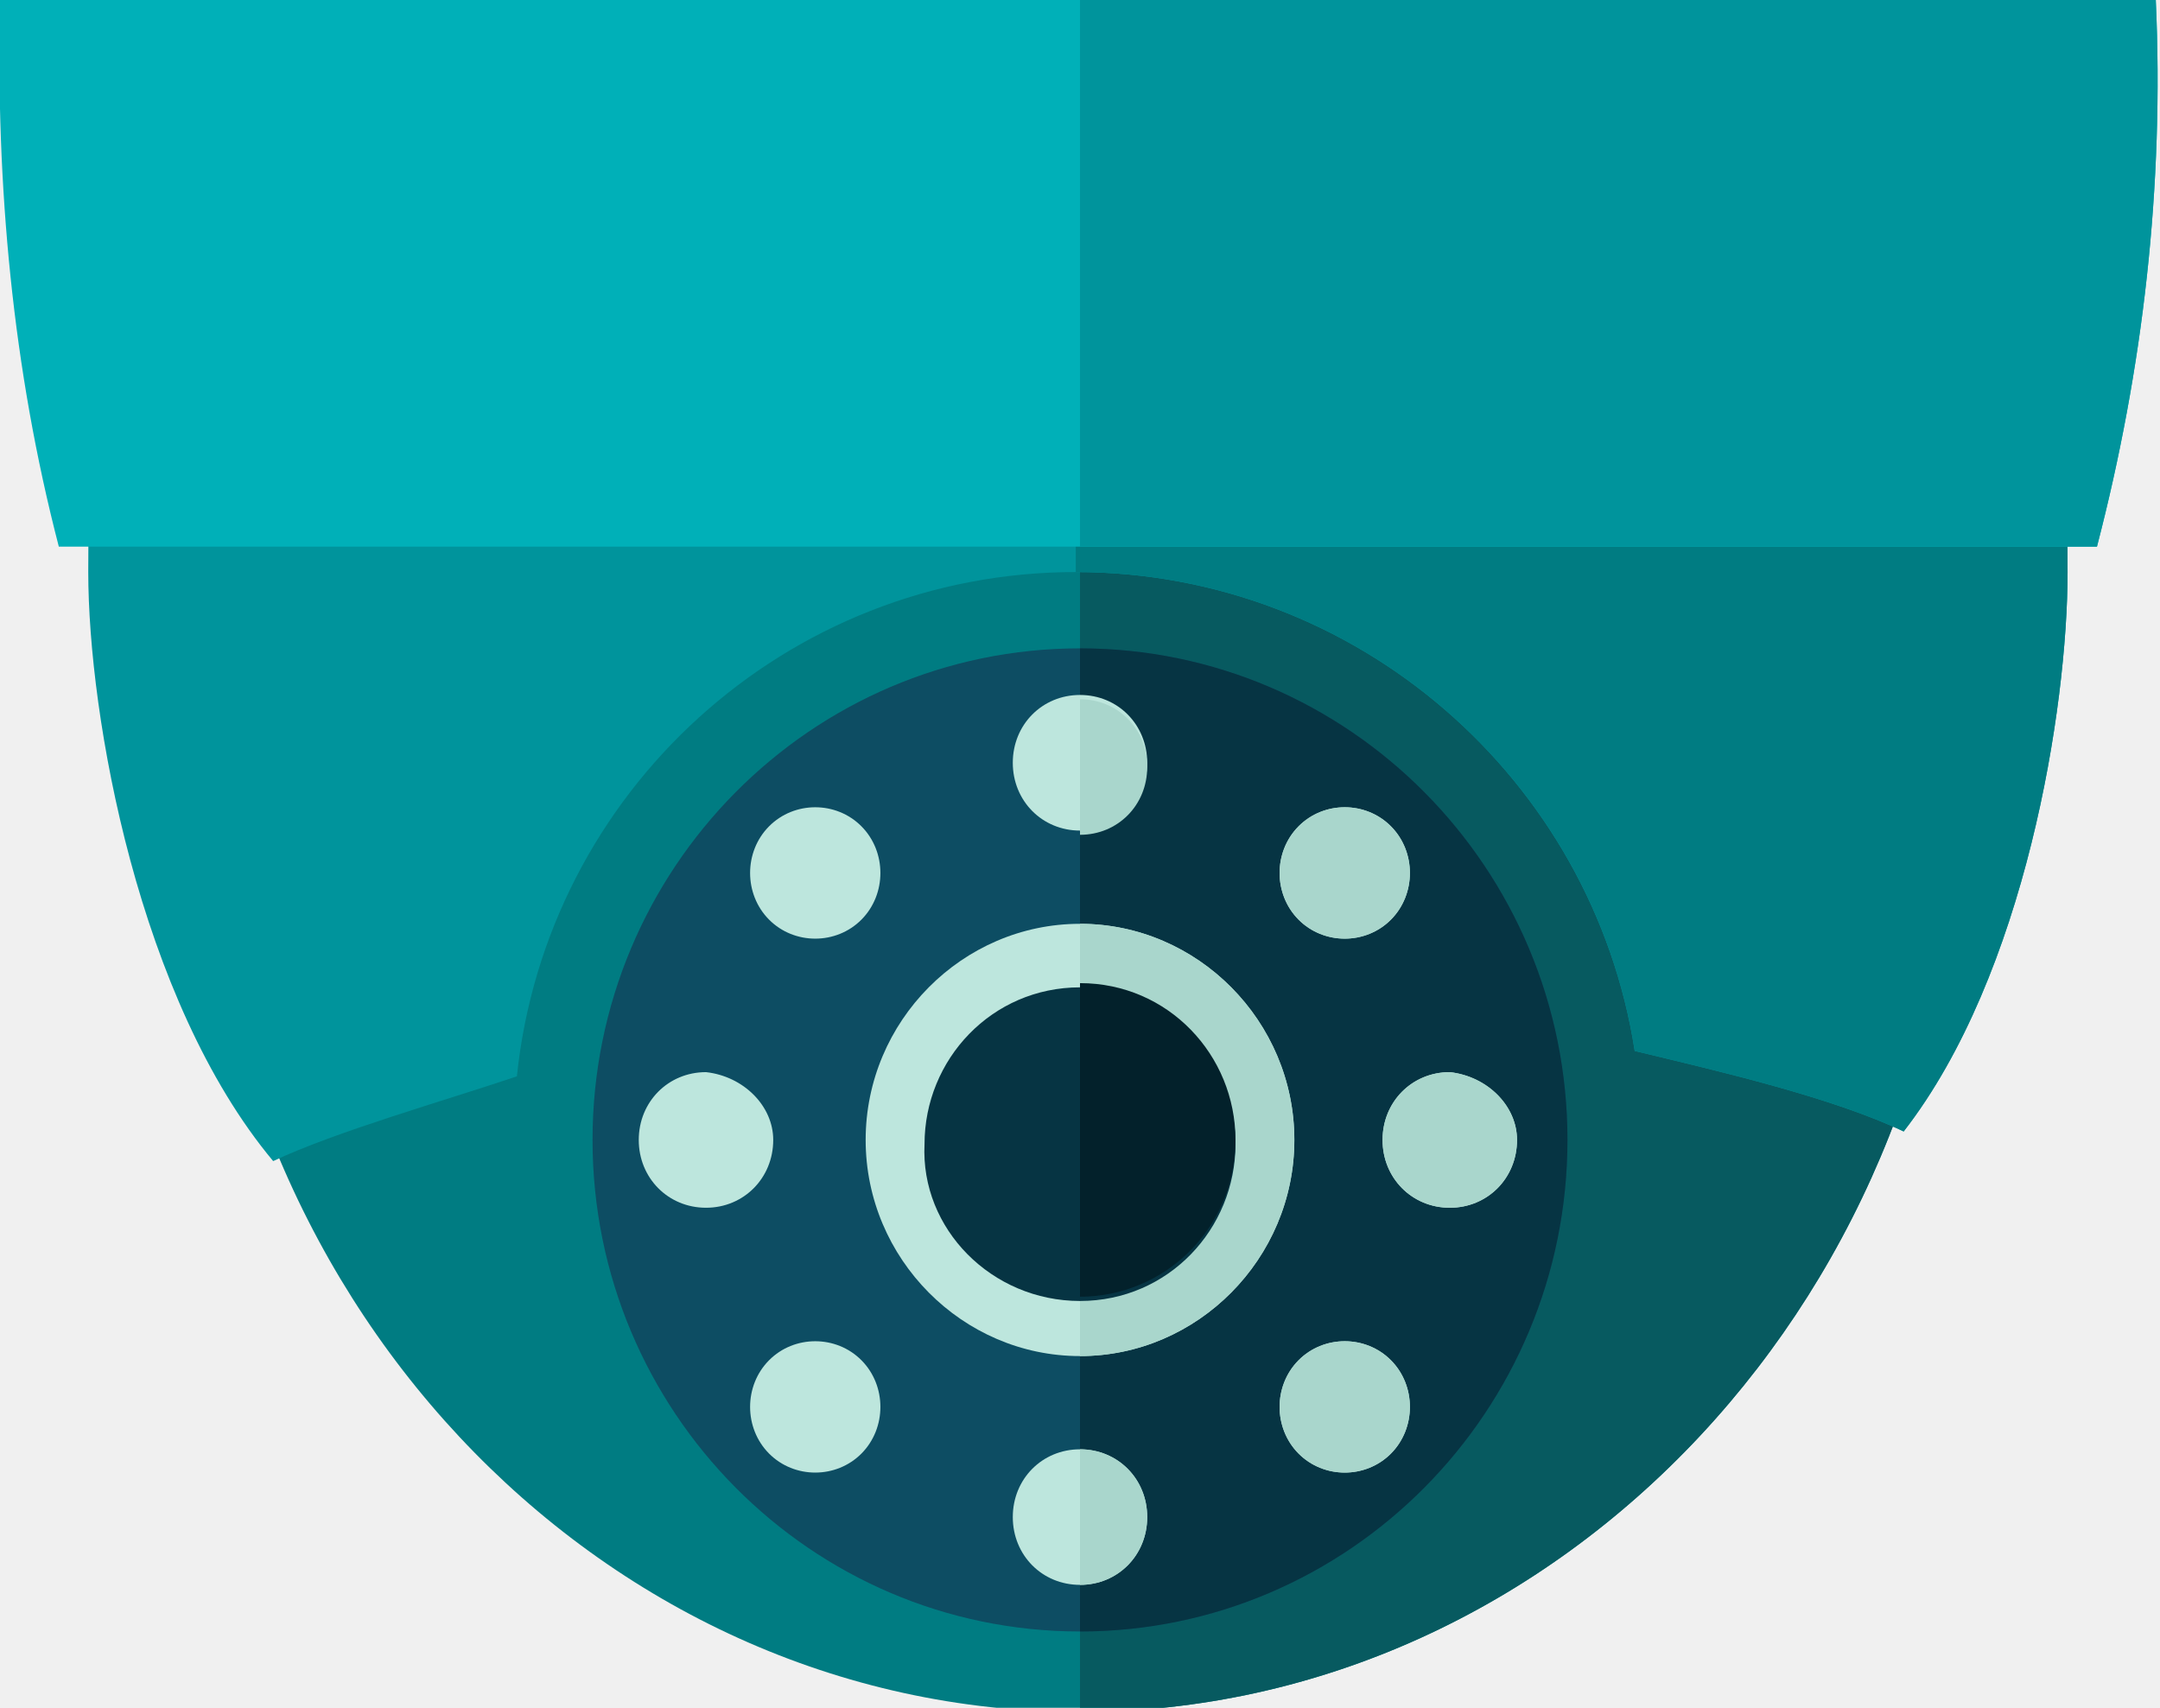
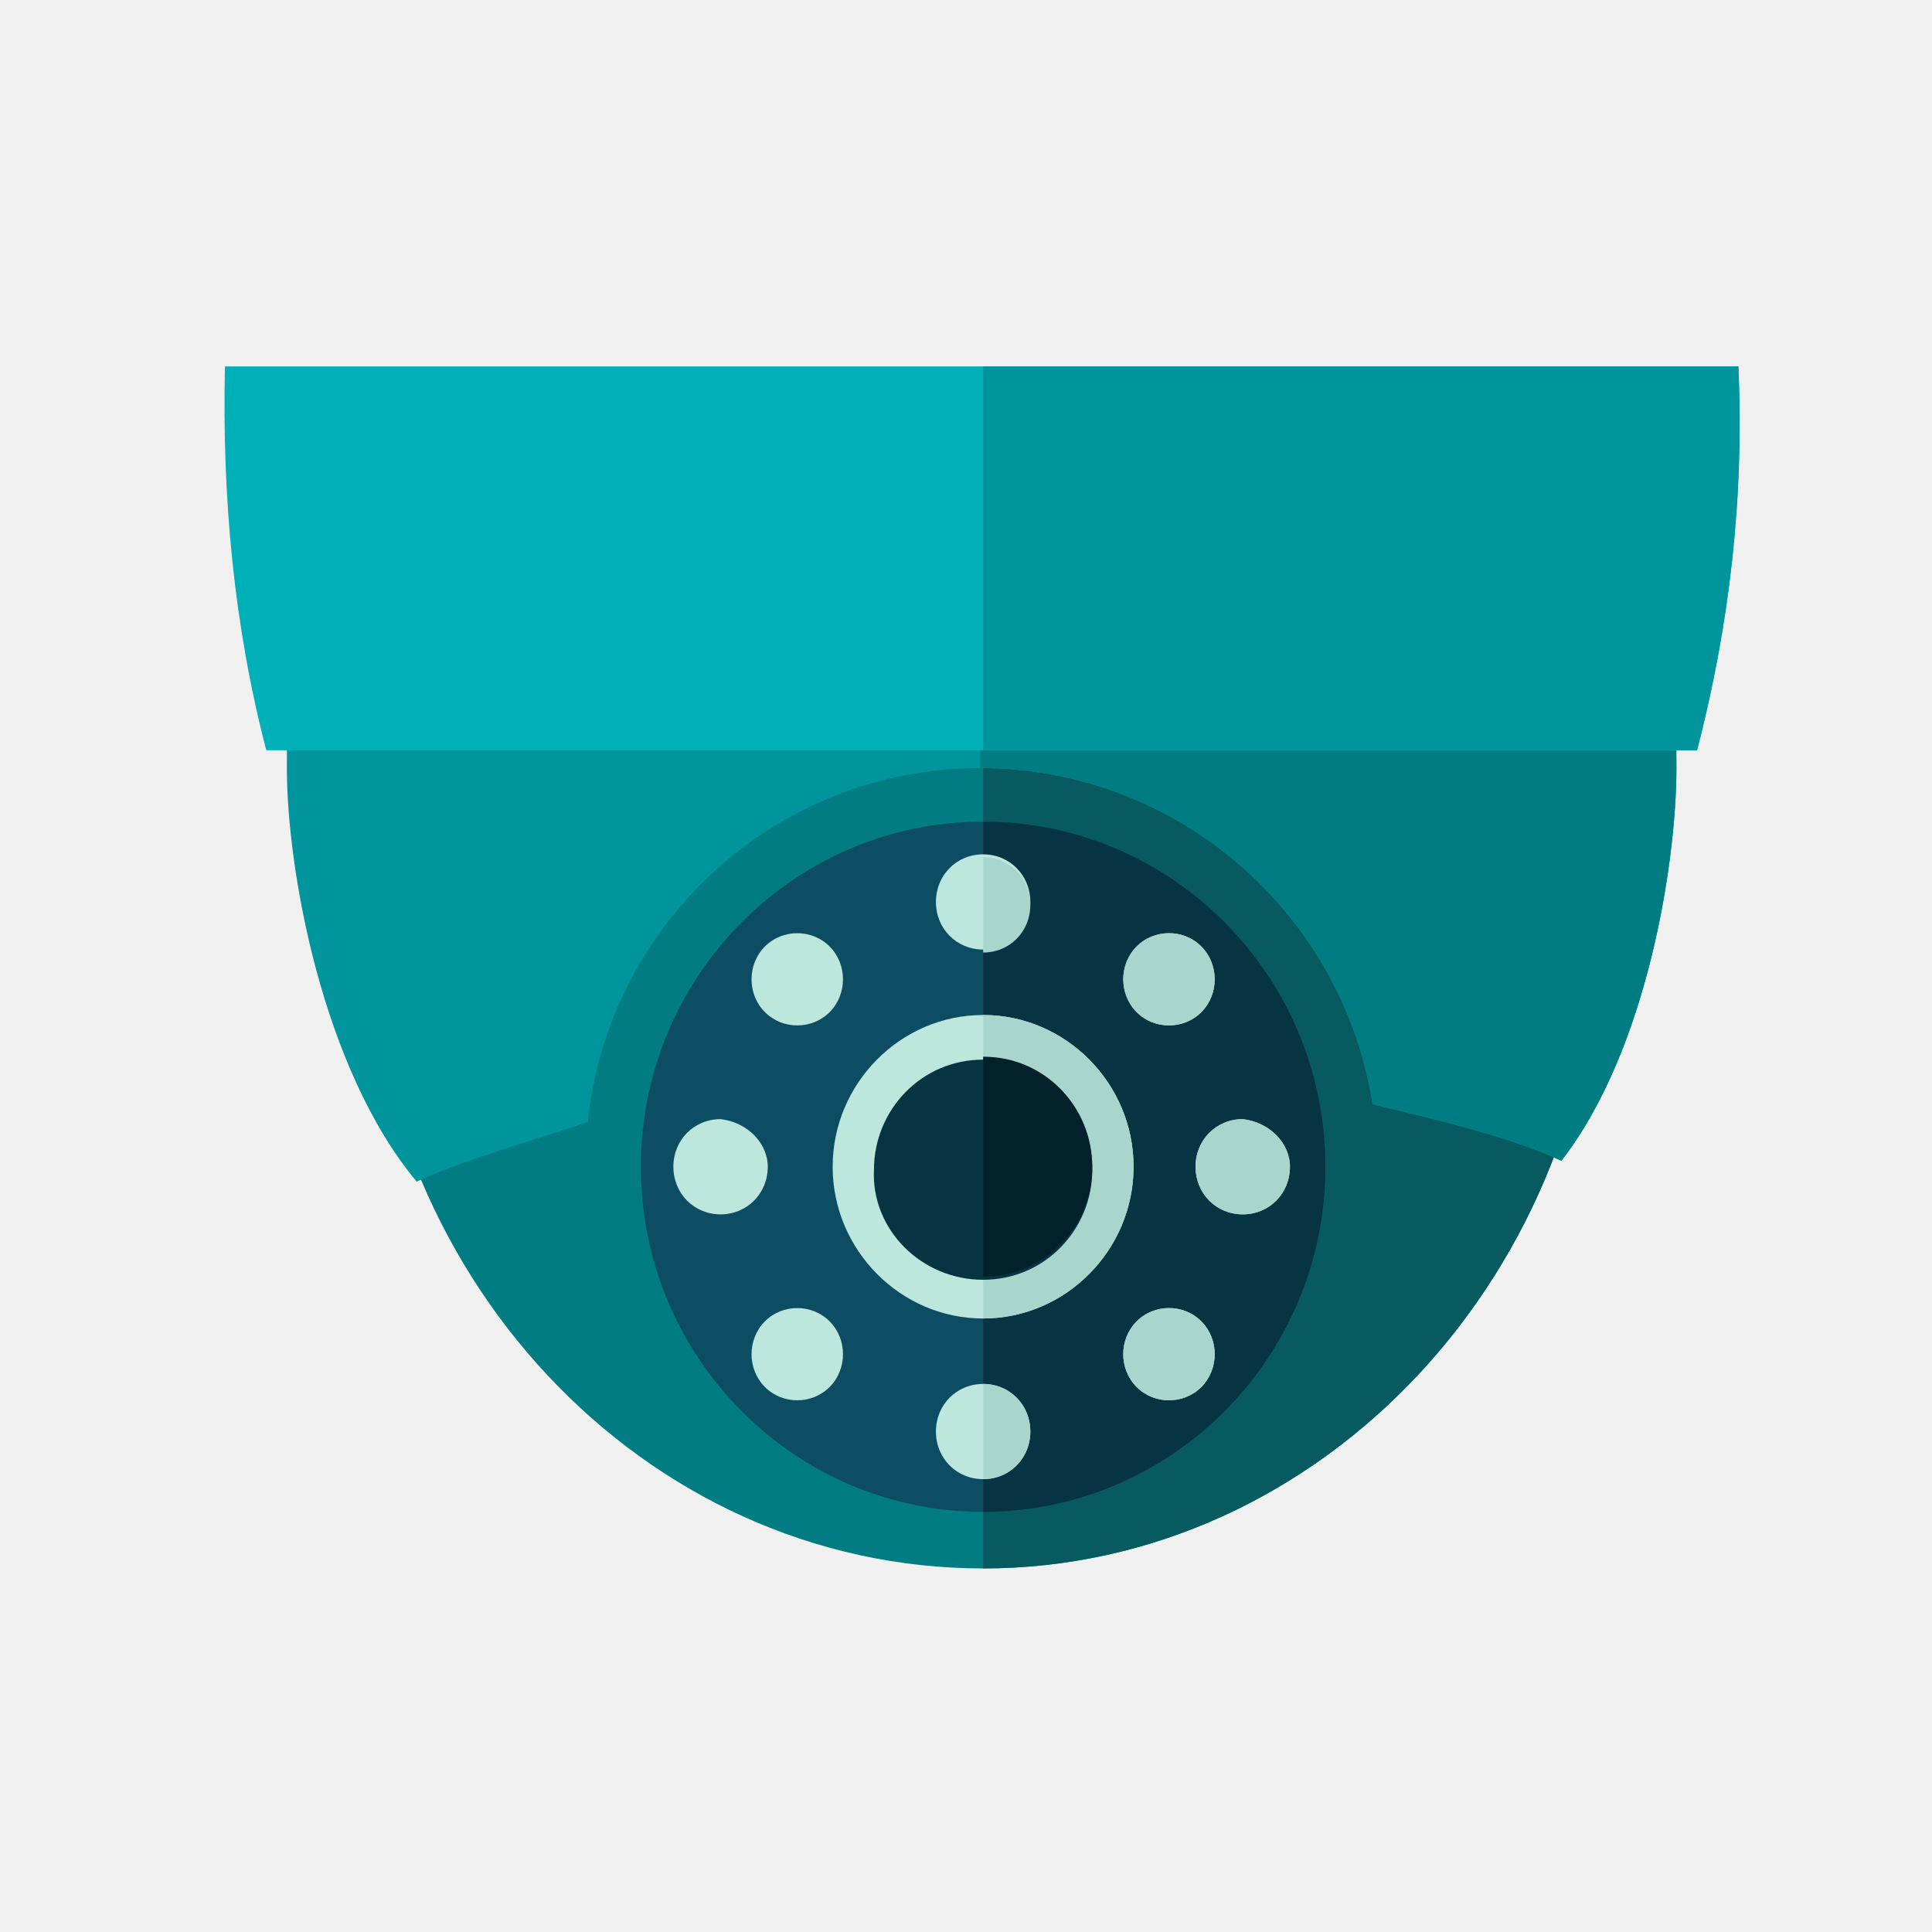
- <svg xmlns="http://www.w3.org/2000/svg" width="43" height="34" viewBox="0 0 43 34" fill="none">
-   <g clip-path="url(#clip0_276_3931)">
-     <path fill-rule="evenodd" clip-rule="evenodd" d="M38.65 11.896C38.817 12.993 38.984 14.174 38.984 15.355C38.984 25.648 31.121 34.084 21.5 34.084C11.879 34.084 4.016 25.732 4.016 15.355C4.016 14.174 4.099 12.993 4.35 11.896L21.416 9.281L38.65 11.896Z" fill="#007C82" />
-     <path fill-rule="evenodd" clip-rule="evenodd" d="M38.65 11.896C38.817 12.993 38.984 14.174 38.984 15.355C38.984 25.648 31.121 34.084 21.5 34.084V9.281L38.65 11.896Z" fill="#075A60" />
-     <path fill-rule="evenodd" clip-rule="evenodd" d="M21.5 32.481C26.854 32.481 31.204 28.094 31.204 22.695C31.204 17.295 26.854 12.908 21.5 12.908C16.146 12.908 11.796 17.295 11.796 22.695C11.796 28.094 16.146 32.481 21.5 32.481Z" fill="#0D4D63" />
-     <path fill-rule="evenodd" clip-rule="evenodd" d="M21.5 12.908C26.854 12.908 31.204 17.295 31.204 22.695C31.204 28.094 26.854 32.481 21.5 32.481V12.908Z" fill="#063443" />
-     <path fill-rule="evenodd" clip-rule="evenodd" d="M40.825 7.93C41.076 9.027 41.16 8.69 41.16 11.389C41.16 14.089 40.323 19.404 37.897 22.526C36.475 21.851 34.3 21.345 32.543 20.923C31.706 15.524 27.021 11.389 21.416 11.389C15.644 11.389 10.876 15.777 10.29 21.429C8.784 21.935 6.693 22.526 5.438 23.116C2.761 19.911 1.757 14.258 1.757 11.389C1.757 8.605 1.84 9.027 2.091 7.93H40.825Z" fill="#00949C" />
-     <path fill-rule="evenodd" clip-rule="evenodd" d="M40.825 7.93C41.076 9.027 41.16 8.69 41.16 11.389C41.16 14.089 40.323 19.404 37.897 22.526C36.475 21.851 34.3 21.345 32.543 20.923C31.706 15.524 27.021 11.389 21.416 11.389V7.93H40.825Z" fill="#007C82" />
-     <path fill-rule="evenodd" clip-rule="evenodd" d="M42.916 0C43.084 3.712 42.665 7.34 41.745 10.883H1.171C0.251 7.34 -0.084 3.712 -3.98513e-06 0H42.916Z" fill="#00B0B8" />
-     <path fill-rule="evenodd" clip-rule="evenodd" d="M42.916 0C43.084 3.712 42.665 7.34 41.745 10.883H21.5V0H42.916Z" fill="#00949C" />
-     <path fill-rule="evenodd" clip-rule="evenodd" d="M21.5 16.536C22.253 16.536 22.838 15.945 22.838 15.186C22.838 14.427 22.253 13.836 21.5 13.836C20.747 13.836 20.162 14.427 20.162 15.186C20.162 15.945 20.747 16.536 21.5 16.536Z" fill="#BDE6DD" />
-     <path fill-rule="evenodd" clip-rule="evenodd" d="M21.5 31.553C22.253 31.553 22.838 30.963 22.838 30.203C22.838 29.444 22.253 28.854 21.5 28.854C20.747 28.854 20.162 29.444 20.162 30.203C20.162 30.963 20.747 31.553 21.5 31.553Z" fill="#BDE6DD" />
-     <path fill-rule="evenodd" clip-rule="evenodd" d="M30.2 22.695C30.2 23.454 29.615 24.045 28.862 24.045C28.109 24.045 27.523 23.454 27.523 22.695C27.523 21.936 28.109 21.345 28.862 21.345C29.615 21.429 30.2 22.02 30.2 22.695Z" fill="#BDE6DD" />
-     <path fill-rule="evenodd" clip-rule="evenodd" d="M15.393 22.695C15.393 23.454 14.807 24.045 14.055 24.045C13.302 24.045 12.716 23.454 12.716 22.695C12.716 21.936 13.302 21.345 14.055 21.345C14.807 21.429 15.393 22.02 15.393 22.695Z" fill="#BDE6DD" />
-     <path fill-rule="evenodd" clip-rule="evenodd" d="M27.691 16.452C28.193 16.958 28.193 17.802 27.691 18.308C27.189 18.814 26.352 18.814 25.85 18.308C25.348 17.802 25.348 16.958 25.85 16.452C26.352 15.945 27.189 15.945 27.691 16.452Z" fill="#BDE6DD" />
-     <path fill-rule="evenodd" clip-rule="evenodd" d="M17.15 27.082C17.652 27.588 17.652 28.432 17.15 28.938C16.648 29.444 15.811 29.444 15.309 28.938C14.807 28.432 14.807 27.588 15.309 27.082C15.811 26.576 16.648 26.576 17.15 27.082Z" fill="#BDE6DD" />
-     <path fill-rule="evenodd" clip-rule="evenodd" d="M27.691 28.938C27.189 29.444 26.352 29.444 25.85 28.938C25.348 28.432 25.348 27.588 25.85 27.082C26.352 26.576 27.189 26.576 27.691 27.082C28.193 27.588 28.193 28.432 27.691 28.938Z" fill="#BDE6DD" />
-     <path fill-rule="evenodd" clip-rule="evenodd" d="M17.15 18.308C16.648 18.814 15.811 18.814 15.309 18.308C14.807 17.802 14.807 16.958 15.309 16.452C15.811 15.945 16.648 15.945 17.15 16.452C17.652 16.958 17.652 17.802 17.15 18.308Z" fill="#BDE6DD" />
-     <path fill-rule="evenodd" clip-rule="evenodd" d="M21.5 13.921C22.253 13.921 22.838 14.511 22.838 15.271C22.838 16.03 22.253 16.62 21.5 16.62V13.921Z" fill="#A9D6CC" />
-     <path fill-rule="evenodd" clip-rule="evenodd" d="M21.5 28.854C22.253 28.854 22.838 29.444 22.838 30.204C22.838 30.963 22.253 31.553 21.5 31.553V28.854Z" fill="#A9D6CC" />
-     <path fill-rule="evenodd" clip-rule="evenodd" d="M30.2 22.695C30.2 23.454 29.615 24.045 28.862 24.045C28.109 24.045 27.523 23.454 27.523 22.695C27.523 21.936 28.109 21.345 28.862 21.345C29.615 21.429 30.2 22.02 30.2 22.695Z" fill="#A9D6CC" />
-     <path fill-rule="evenodd" clip-rule="evenodd" d="M27.691 16.452C28.193 16.958 28.193 17.802 27.691 18.308C27.189 18.814 26.352 18.814 25.85 18.308C25.348 17.802 25.348 16.958 25.85 16.452C26.352 15.945 27.189 15.945 27.691 16.452Z" fill="#A9D6CC" />
-     <path fill-rule="evenodd" clip-rule="evenodd" d="M27.691 28.938C27.189 29.444 26.352 29.444 25.85 28.938C25.348 28.432 25.348 27.588 25.85 27.082C26.352 26.576 27.189 26.576 27.691 27.082C28.193 27.588 28.193 28.432 27.691 28.938Z" fill="#A9D6CC" />
-     <path fill-rule="evenodd" clip-rule="evenodd" d="M21.5 26.998C23.842 26.998 25.767 25.057 25.767 22.695C25.767 20.332 23.842 18.392 21.5 18.392C19.158 18.392 17.233 20.332 17.233 22.695C17.233 25.057 19.158 26.998 21.5 26.998Z" fill="#BDE6DD" />
-     <path fill-rule="evenodd" clip-rule="evenodd" d="M21.5 18.392C23.842 18.392 25.767 20.332 25.767 22.695C25.767 25.057 23.842 26.998 21.5 26.998V18.392Z" fill="#A9D6CC" />
-     <path fill-rule="evenodd" clip-rule="evenodd" d="M21.5 25.901C23.257 25.901 24.595 24.466 24.595 22.779C24.595 21.007 23.173 19.657 21.5 19.657C19.743 19.657 18.405 21.092 18.405 22.779C18.321 24.466 19.743 25.901 21.5 25.901Z" fill="#063443" />
-     <path fill-rule="evenodd" clip-rule="evenodd" d="M21.5 19.573C23.257 19.573 24.595 21.008 24.595 22.695C24.595 24.466 23.173 25.816 21.5 25.816V19.573Z" fill="#03212B" />
-   </g>
-   <defs>
-     <clipPath id="clip0_276_3931">
-       <rect width="43" height="34" fill="white" />
-     </clipPath>
-   </defs>
+ <svg xmlns="http://www.w3.org/2000/svg" width="58" height="58" viewBox="0 0 58 58" fill="none">
+   <path fill-rule="evenodd" clip-rule="evenodd" d="M47.67 23.594C47.847 24.755 48.025 26.006 48.025 27.256C48.025 38.153 39.699 47.085 29.514 47.085C19.329 47.085 11.004 38.242 11.004 27.256C11.004 26.006 11.092 24.755 11.358 23.594L29.426 20.825L47.67 23.594Z" fill="#007C82" />
+   <path fill-rule="evenodd" clip-rule="evenodd" d="M47.67 23.594C47.847 24.755 48.025 26.006 48.025 27.256C48.025 38.153 39.699 47.085 29.514 47.085V20.825L47.67 23.594Z" fill="#075A60" />
+   <path fill-rule="evenodd" clip-rule="evenodd" d="M29.514 45.387C35.182 45.387 39.788 40.743 39.788 35.026C39.788 29.31 35.182 24.666 29.514 24.666C23.846 24.666 19.24 29.31 19.24 35.026C19.24 40.743 23.846 45.387 29.514 45.387Z" fill="#0D4D63" />
+   <path fill-rule="evenodd" clip-rule="evenodd" d="M29.514 24.666C35.182 24.666 39.788 29.31 39.788 35.026C39.788 40.743 35.182 45.387 29.514 45.387V24.666Z" fill="#063443" />
+   <path fill-rule="evenodd" clip-rule="evenodd" d="M49.973 19.396C50.239 20.557 50.327 20.2 50.327 23.058C50.327 25.916 49.442 31.543 46.873 34.848C45.368 34.133 43.065 33.597 41.205 33.151C40.319 27.434 35.36 23.058 29.426 23.058C23.314 23.058 18.266 27.702 17.646 33.687C16.052 34.222 13.838 34.848 12.509 35.473C9.675 32.079 8.612 26.095 8.612 23.058C8.612 20.11 8.701 20.557 8.967 19.396H49.973Z" fill="#00949C" />
+   <path fill-rule="evenodd" clip-rule="evenodd" d="M49.973 19.396C50.239 20.557 50.327 20.2 50.327 23.058C50.327 25.916 49.442 31.543 46.873 34.848C45.368 34.133 43.065 33.597 41.205 33.151C40.319 27.434 35.359 23.058 29.426 23.058V19.396H49.973Z" fill="#007C82" />
+   <path fill-rule="evenodd" clip-rule="evenodd" d="M52.187 11C52.364 14.93 51.922 18.771 50.947 22.522H7.993C7.018 18.771 6.664 14.93 6.753 11H52.187Z" fill="#00B0B8" />
+   <path fill-rule="evenodd" clip-rule="evenodd" d="M52.187 11C52.364 14.93 51.922 18.771 50.947 22.522H29.514V11H52.187Z" fill="#00949C" />
+   <path fill-rule="evenodd" clip-rule="evenodd" d="M29.514 28.506C30.311 28.506 30.931 27.881 30.931 27.077C30.931 26.273 30.311 25.648 29.514 25.648C28.717 25.648 28.097 26.273 28.097 27.077C28.097 27.881 28.717 28.506 29.514 28.506Z" fill="#BDE6DD" />
+   <path fill-rule="evenodd" clip-rule="evenodd" d="M29.514 44.405C30.311 44.405 30.931 43.78 30.931 42.976C30.931 42.172 30.311 41.547 29.514 41.547C28.717 41.547 28.097 42.172 28.097 42.976C28.097 43.78 28.717 44.405 29.514 44.405Z" fill="#BDE6DD" />
+   <path fill-rule="evenodd" clip-rule="evenodd" d="M38.725 35.026C38.725 35.83 38.105 36.456 37.308 36.456C36.511 36.456 35.891 35.83 35.891 35.026C35.891 34.223 36.511 33.597 37.308 33.597C38.105 33.687 38.725 34.312 38.725 35.026Z" fill="#BDE6DD" />
+   <path fill-rule="evenodd" clip-rule="evenodd" d="M23.049 35.026C23.049 35.83 22.429 36.456 21.632 36.456C20.835 36.456 20.215 35.83 20.215 35.026C20.215 34.223 20.835 33.597 21.632 33.597C22.429 33.687 23.049 34.312 23.049 35.026Z" fill="#BDE6DD" />
+   <path fill-rule="evenodd" clip-rule="evenodd" d="M36.068 28.417C36.599 28.953 36.599 29.846 36.068 30.382C35.537 30.918 34.651 30.918 34.12 30.382C33.588 29.846 33.588 28.953 34.12 28.417C34.651 27.881 35.537 27.881 36.068 28.417Z" fill="#BDE6DD" />
+   <path fill-rule="evenodd" clip-rule="evenodd" d="M24.909 39.671C25.44 40.207 25.44 41.1 24.909 41.636C24.377 42.172 23.492 42.172 22.96 41.636C22.429 41.1 22.429 40.207 22.96 39.671C23.492 39.135 24.377 39.135 24.909 39.671Z" fill="#BDE6DD" />
+   <path fill-rule="evenodd" clip-rule="evenodd" d="M36.068 41.636C35.537 42.172 34.651 42.172 34.12 41.636C33.588 41.1 33.588 40.207 34.12 39.671C34.651 39.135 35.537 39.135 36.068 39.671C36.599 40.207 36.599 41.1 36.068 41.636Z" fill="#BDE6DD" />
+   <path fill-rule="evenodd" clip-rule="evenodd" d="M24.909 30.382C24.377 30.918 23.492 30.918 22.96 30.382C22.429 29.846 22.429 28.953 22.96 28.417C23.492 27.881 24.377 27.881 24.909 28.417C25.44 28.953 25.44 29.846 24.909 30.382Z" fill="#BDE6DD" />
+   <path fill-rule="evenodd" clip-rule="evenodd" d="M29.514 25.738C30.311 25.738 30.931 26.363 30.931 27.167C30.931 27.971 30.311 28.596 29.514 28.596V25.738Z" fill="#A9D6CC" />
+   <path fill-rule="evenodd" clip-rule="evenodd" d="M29.514 41.547C30.311 41.547 30.931 42.172 30.931 42.976C30.931 43.78 30.311 44.405 29.514 44.405V41.547Z" fill="#A9D6CC" />
+   <path fill-rule="evenodd" clip-rule="evenodd" d="M38.725 35.026C38.725 35.83 38.105 36.456 37.308 36.456C36.511 36.456 35.891 35.83 35.891 35.026C35.891 34.223 36.511 33.597 37.308 33.597C38.105 33.687 38.725 34.312 38.725 35.026Z" fill="#A9D6CC" />
+   <path fill-rule="evenodd" clip-rule="evenodd" d="M36.068 28.417C36.599 28.953 36.599 29.846 36.068 30.382C35.537 30.918 34.651 30.918 34.12 30.382C33.588 29.846 33.588 28.953 34.12 28.417C34.651 27.881 35.537 27.881 36.068 28.417Z" fill="#A9D6CC" />
+   <path fill-rule="evenodd" clip-rule="evenodd" d="M36.068 41.636C35.537 42.172 34.651 42.172 34.12 41.636C33.588 41.1 33.588 40.207 34.12 39.671C34.651 39.135 35.537 39.135 36.068 39.671C36.599 40.207 36.599 41.1 36.068 41.636Z" fill="#A9D6CC" />
+   <path fill-rule="evenodd" clip-rule="evenodd" d="M29.514 39.582C31.994 39.582 34.031 37.527 34.031 35.026C34.031 32.526 31.994 30.471 29.514 30.471C27.034 30.471 24.997 32.526 24.997 35.026C24.997 37.527 27.034 39.582 29.514 39.582Z" fill="#BDE6DD" />
+   <path fill-rule="evenodd" clip-rule="evenodd" d="M29.514 30.471C31.994 30.471 34.031 32.526 34.031 35.026C34.031 37.527 31.994 39.582 29.514 39.582V30.471Z" fill="#A9D6CC" />
+   <path fill-rule="evenodd" clip-rule="evenodd" d="M29.514 38.42C31.374 38.42 32.791 36.902 32.791 35.116C32.791 33.24 31.285 31.811 29.514 31.811C27.654 31.811 26.237 33.329 26.237 35.116C26.149 36.902 27.654 38.42 29.514 38.42Z" fill="#063443" />
+   <path fill-rule="evenodd" clip-rule="evenodd" d="M29.514 31.722C31.374 31.722 32.791 33.24 32.791 35.026C32.791 36.902 31.285 38.331 29.514 38.331V31.722Z" fill="#03212B" />
</svg>
